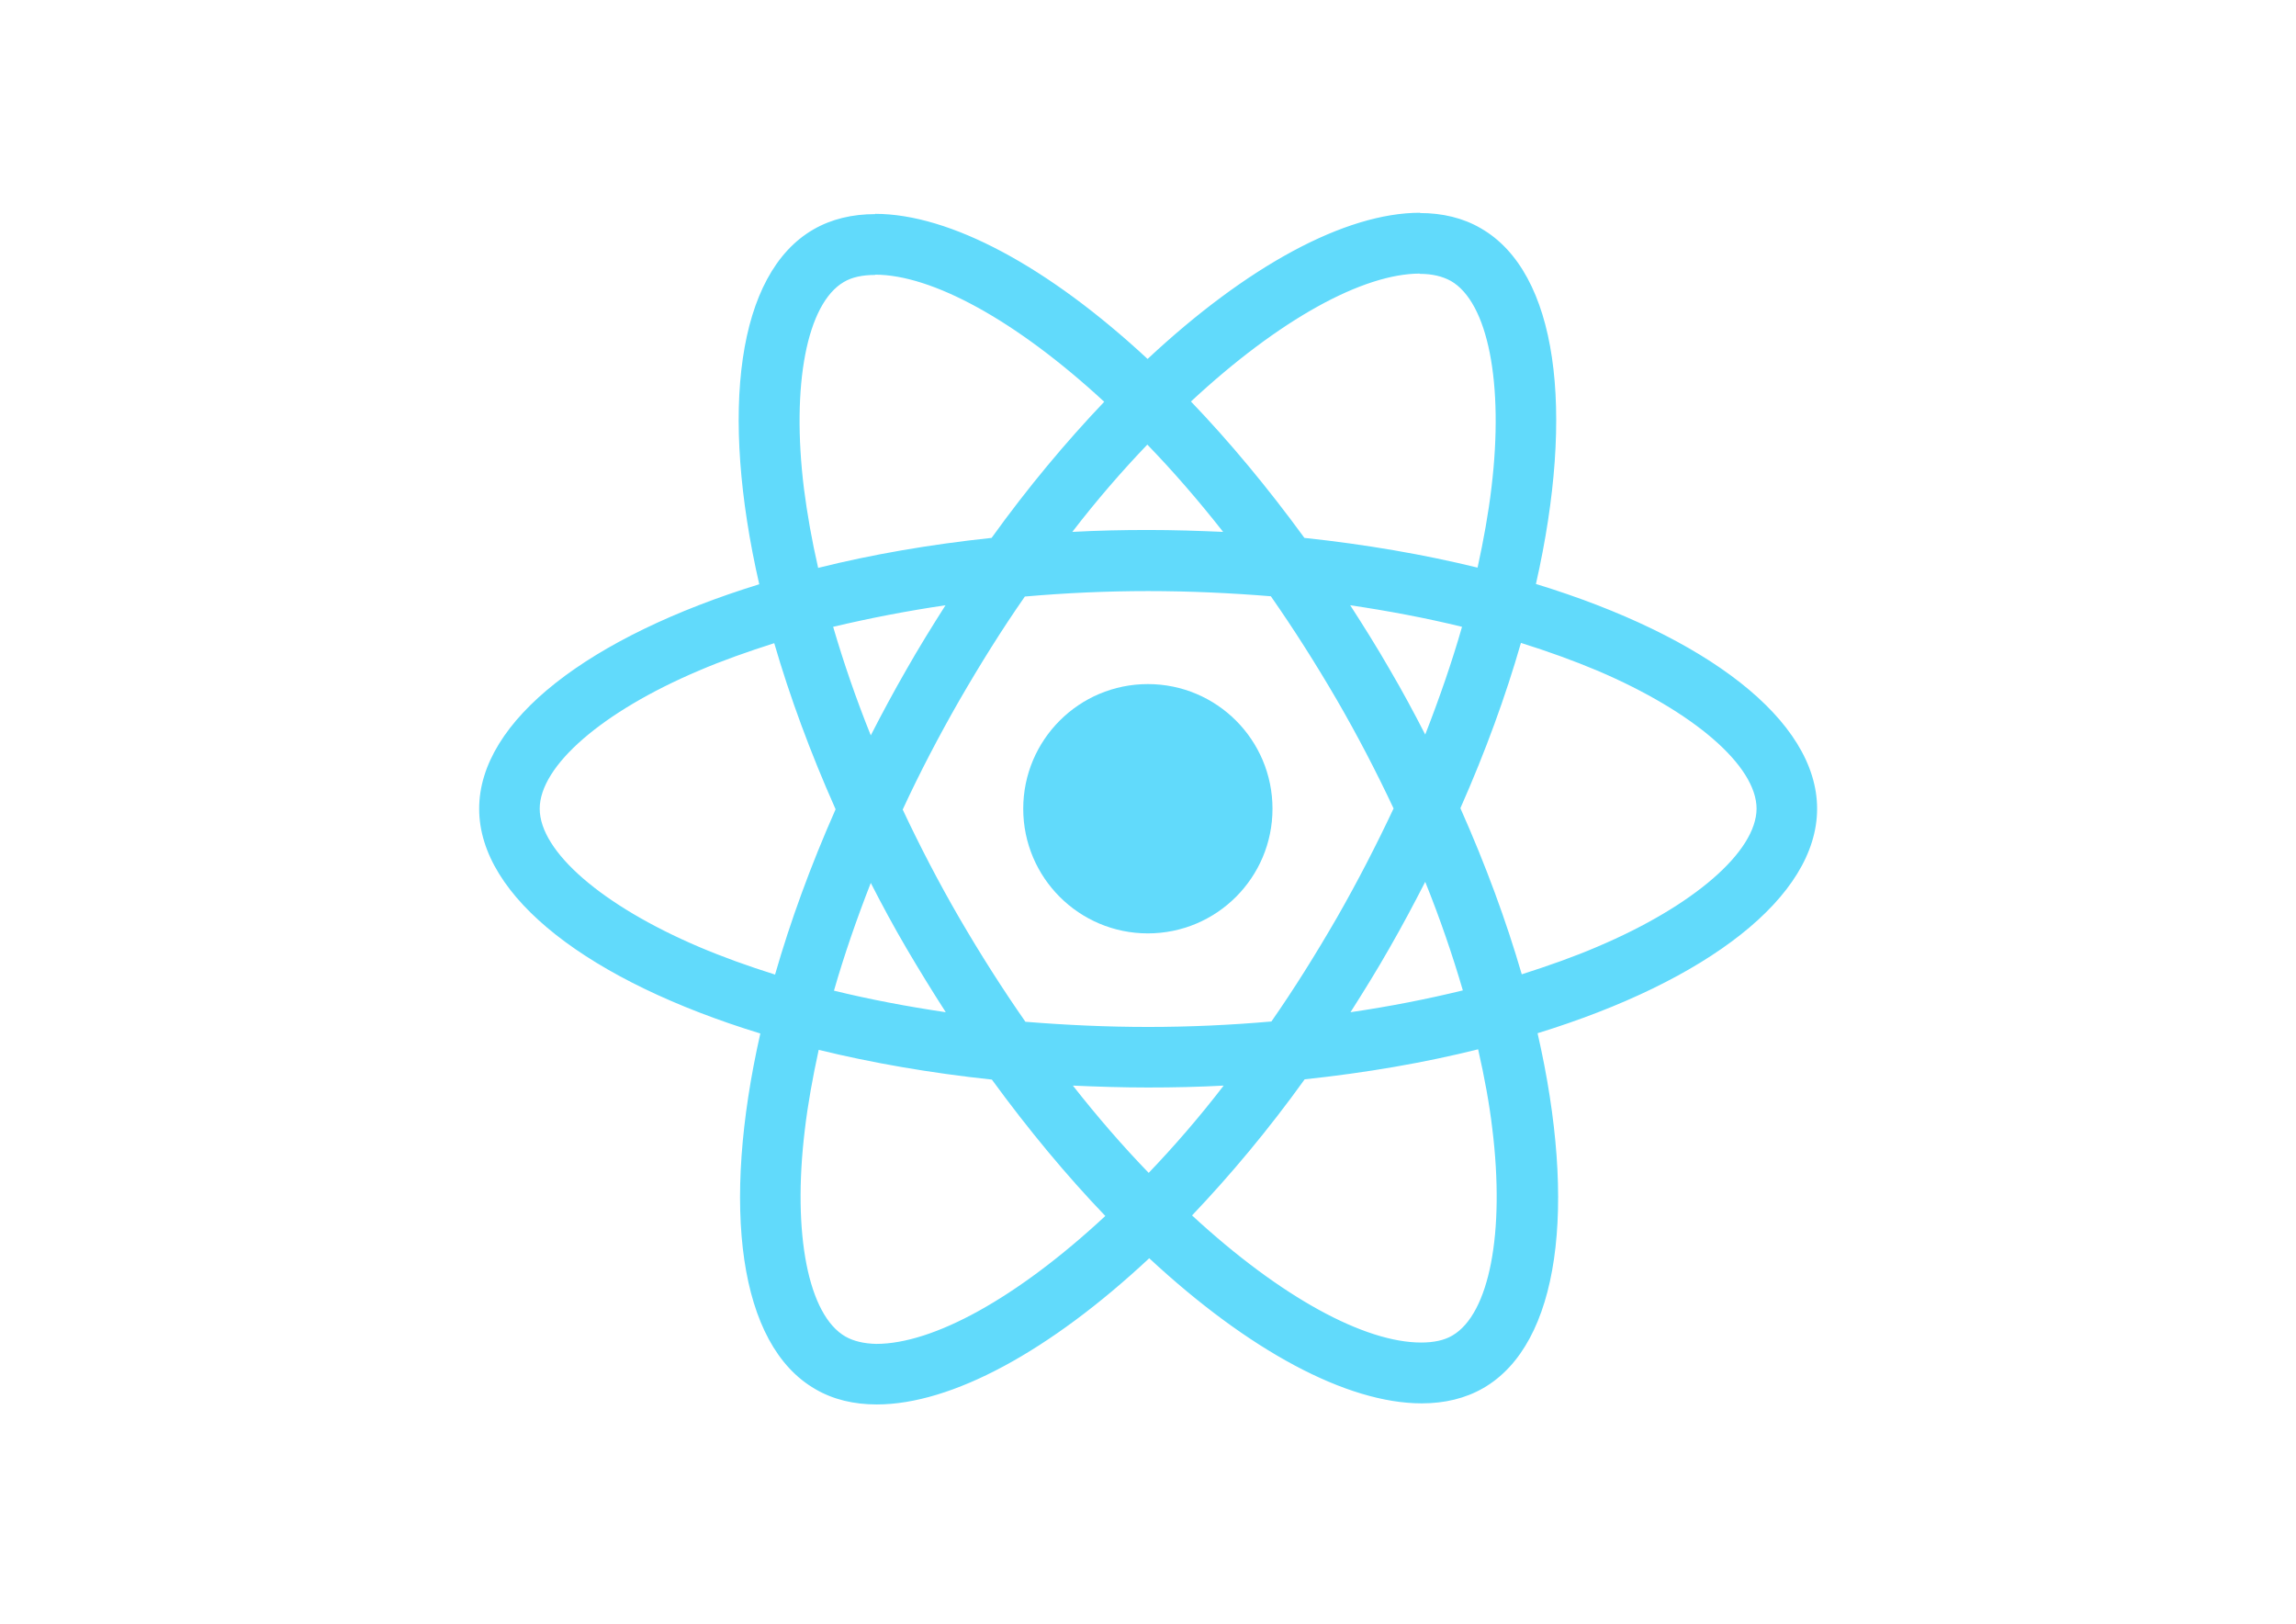
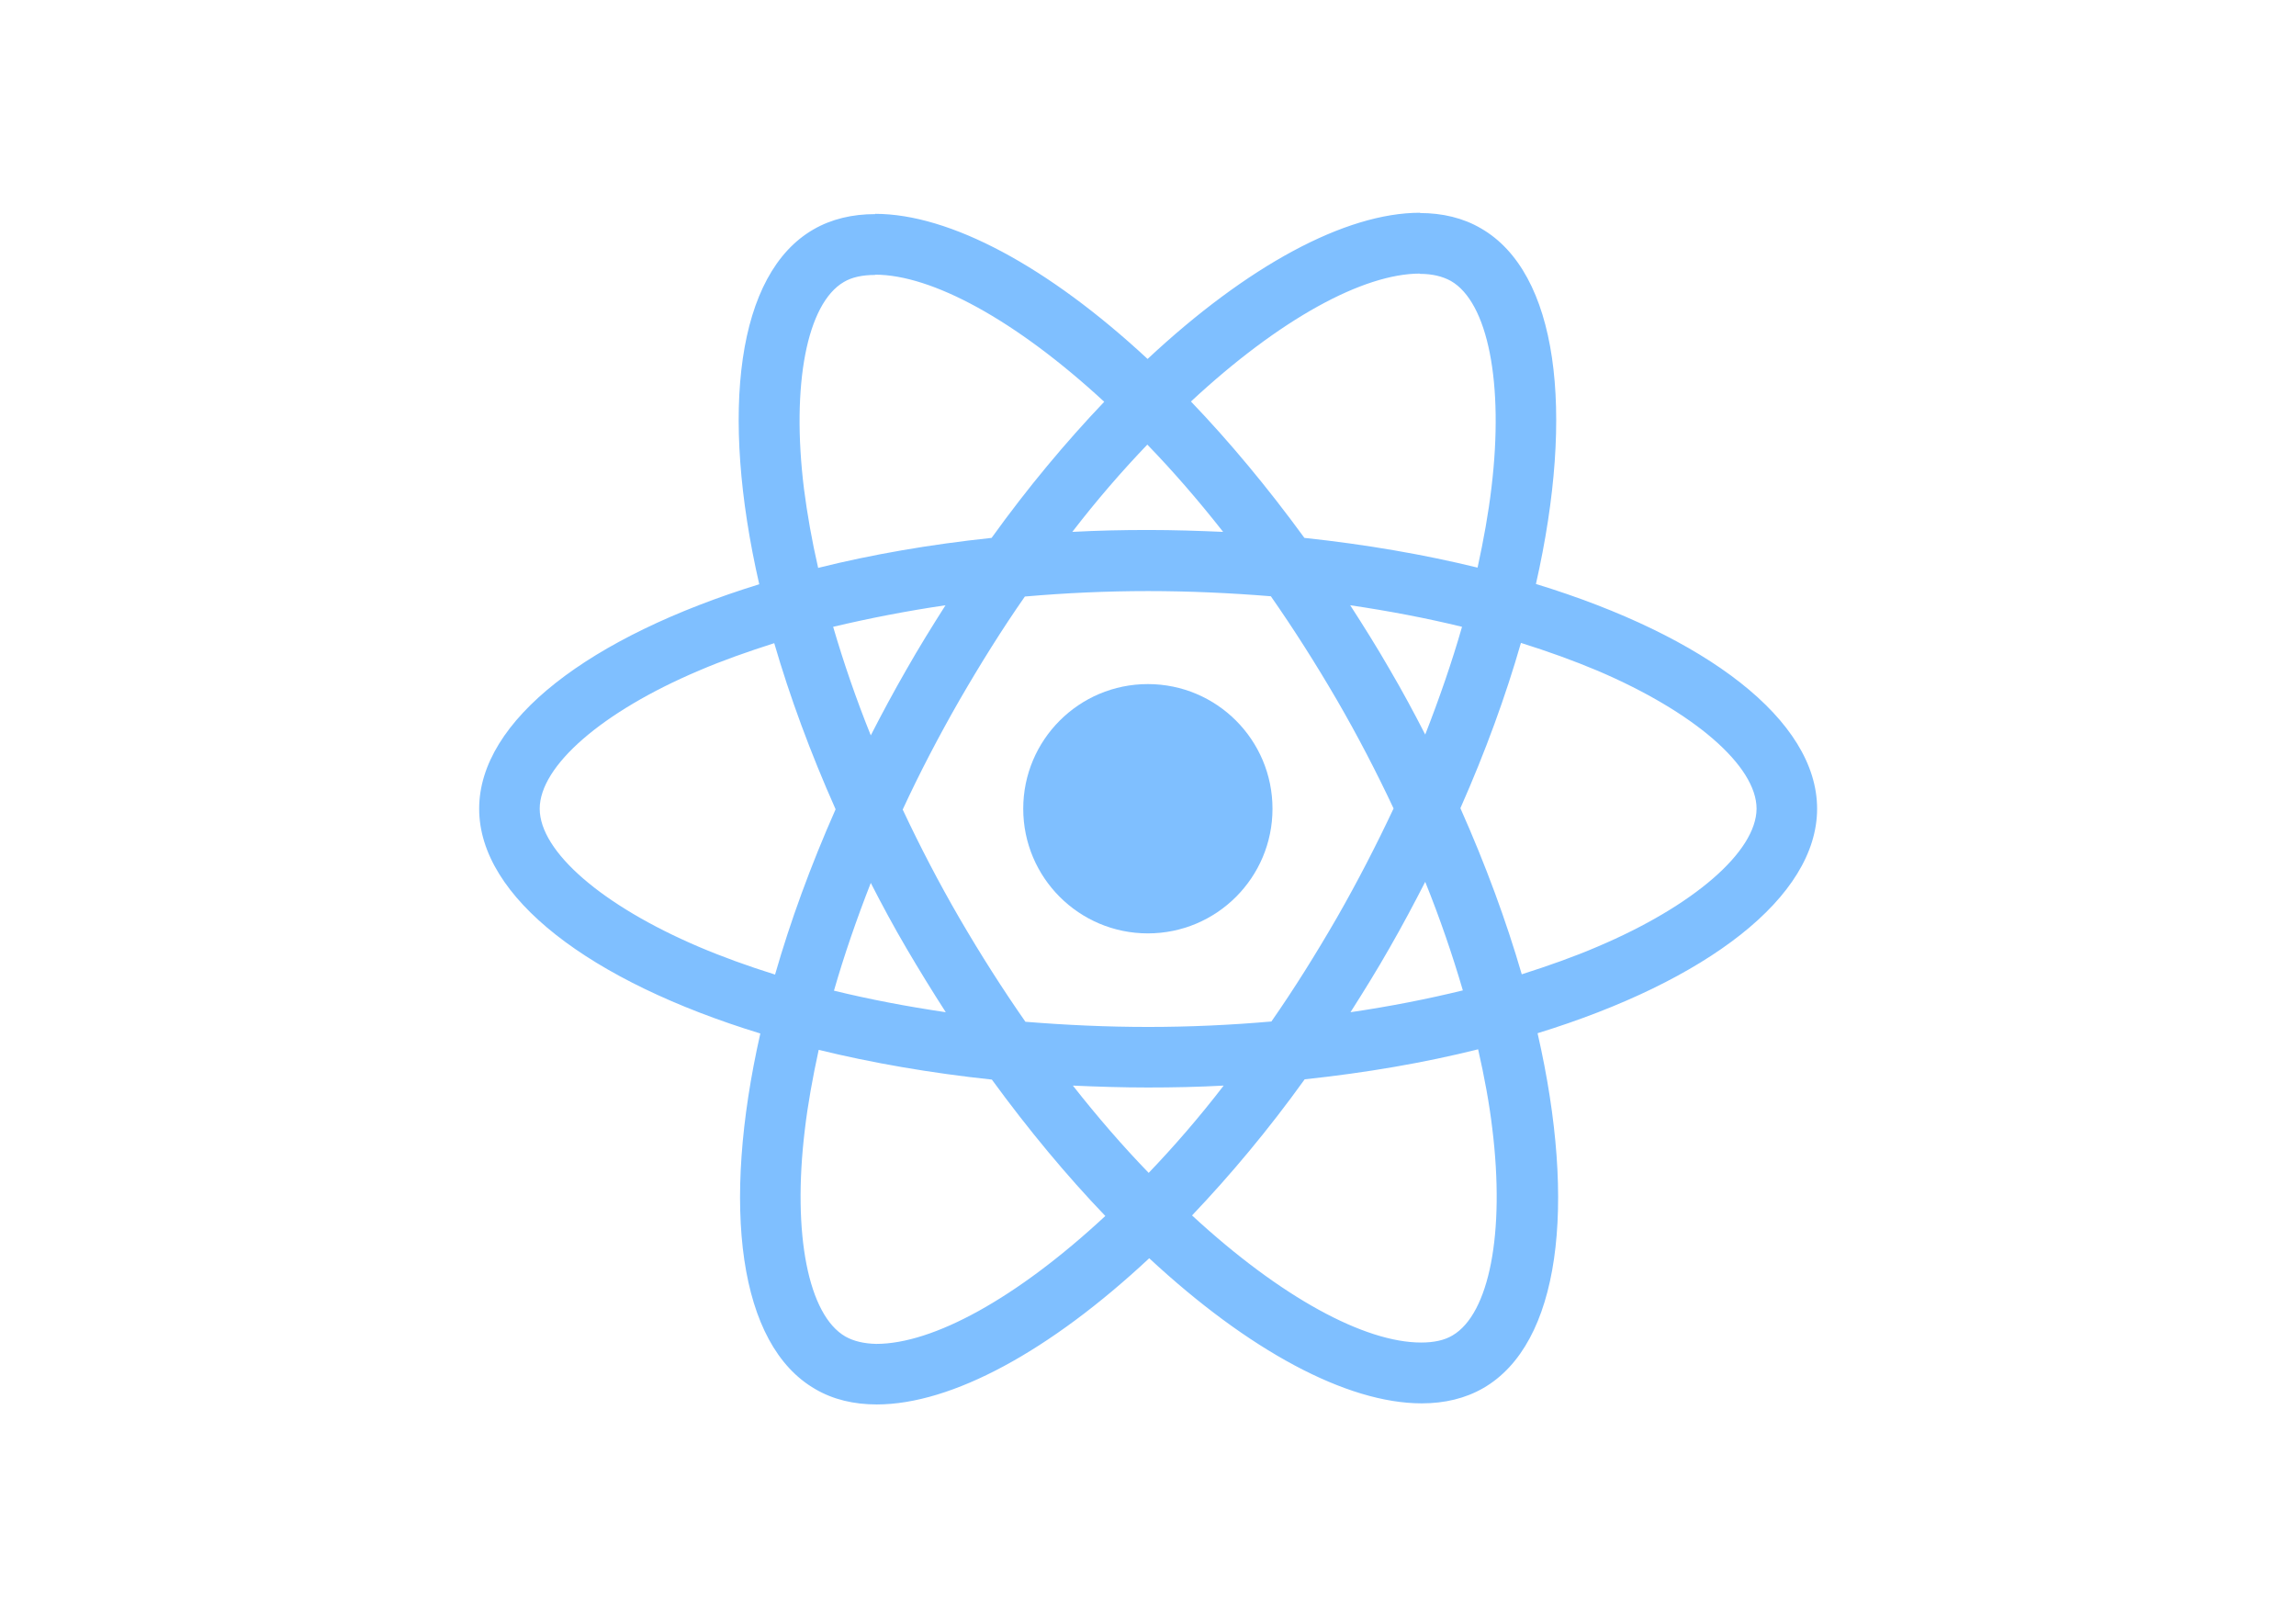
<svg xmlns="http://www.w3.org/2000/svg" viewBox="0 0 841.9 595.3">
-   <g fill="#61DAFB">
+   <g fill="#7FBFFF">
    <path d="M666.3 296.5c0-32.5-40.7-63.3-103.1-82.4 14.4-63.6 8-114.2-20.2-130.4-6.5-3.8-14.1-5.6-22.4-5.6v22.3c4.6 0 8.3.9 11.4 2.6 13.6 7.8 19.5 37.5 14.9 75.7-1.1 9.4-2.9 19.3-5.1 29.4-19.6-4.8-41-8.5-63.5-10.9-13.5-18.5-27.5-35.3-41.6-50 32.6-30.3 63.2-46.9 84-46.9V78c-27.5 0-63.5 19.6-99.9 53.6-36.4-33.8-72.4-53.2-99.9-53.2v22.3c20.7 0 51.4 16.5 84 46.6-14 14.7-28 31.4-41.3 49.9-22.6 2.4-44 6.1-63.6 11-2.3-10-4-19.7-5.2-29-4.7-38.2 1.1-67.9 14.6-75.8 3-1.8 6.9-2.6 11.5-2.6V78.5c-8.4 0-16 1.8-22.6 5.6-28.1 16.2-34.4 66.7-19.9 130.1-62.2 19.2-102.7 49.9-102.7 82.3 0 32.5 40.7 63.3 103.1 82.4-14.4 63.6-8 114.2 20.2 130.4 6.5 3.8 14.1 5.6 22.5 5.6 27.5 0 63.5-19.6 99.9-53.6 36.4 33.8 72.4 53.2 99.9 53.2 8.4 0 16-1.8 22.6-5.6 28.1-16.2 34.4-66.7 19.9-130.1 62-19.1 102.5-49.9 102.5-82.3zm-130.2-66.7c-3.7 12.9-8.3 26.2-13.5 39.5-4.1-8-8.4-16-13.1-24-4.6-8-9.5-15.8-14.4-23.4 14.2 2.1 27.9 4.7 41 7.9zm-45.8 106.5c-7.8 13.5-15.8 26.3-24.1 38.2-14.9 1.3-30 2-45.2 2-15.1 0-30.2-.7-45-1.9-8.3-11.9-16.4-24.6-24.2-38-7.6-13.1-14.5-26.4-20.8-39.8 6.2-13.4 13.2-26.8 20.7-39.9 7.8-13.5 15.8-26.3 24.1-38.2 14.9-1.3 30-2 45.2-2 15.1 0 30.2.7 45 1.9 8.3 11.9 16.4 24.6 24.2 38 7.6 13.1 14.5 26.4 20.8 39.8-6.3 13.4-13.2 26.8-20.7 39.9zm32.3-13c5.4 13.4 10 26.8 13.8 39.8-13.1 3.2-26.9 5.9-41.2 8 4.9-7.7 9.8-15.6 14.4-23.7 4.6-8 8.9-16.1 13-24.1zM421.2 430c-9.3-9.6-18.6-20.3-27.8-32 9 .4 18.2.7 27.5.7 9.4 0 18.7-.2 27.8-.7-9 11.7-18.3 22.4-27.5 32zm-74.4-58.9c-14.2-2.1-27.9-4.7-41-7.9 3.7-12.9 8.3-26.2 13.5-39.5 4.1 8 8.4 16 13.1 24 4.7 8 9.5 15.8 14.4 23.4zM420.7 163c9.3 9.6 18.6 20.3 27.8 32-9-.4-18.2-.7-27.5-.7-9.4 0-18.7.2-27.8.7 9-11.7 18.3-22.4 27.5-32zm-74 58.9c-4.9 7.7-9.8 15.6-14.4 23.7-4.6 8-8.9 16-13 24-5.4-13.4-10-26.8-13.8-39.8 13.1-3.1 26.9-5.8 41.2-7.9zm-90.5 125.2c-35.4-15.1-58.3-34.9-58.3-50.6 0-15.7 22.9-35.6 58.3-50.6 8.6-3.7 18-7 27.7-10.1 5.7 19.6 13.2 40 22.5 60.9-9.2 20.8-16.6 41.1-22.2 60.6-9.9-3.1-19.3-6.5-28-10.2zM310 490c-13.6-7.8-19.5-37.5-14.9-75.7 1.1-9.4 2.9-19.3 5.1-29.4 19.6 4.8 41 8.5 63.5 10.9 13.5 18.5 27.5 35.3 41.6 50-32.6 30.3-63.2 46.9-84 46.9-4.5-.1-8.3-1-11.3-2.7zm237.2-76.2c4.7 38.2-1.1 67.9-14.6 75.8-3 1.8-6.9 2.6-11.5 2.6-20.7 0-51.4-16.5-84-46.6 14-14.7 28-31.4 41.3-49.9 22.6-2.4 44-6.1 63.6-11 2.3 10.1 4.1 19.8 5.2 29.1zm38.5-66.7c-8.6 3.7-18 7-27.7 10.1-5.7-19.6-13.2-40-22.5-60.9 9.2-20.8 16.6-41.1 22.2-60.6 9.9 3.1 19.3 6.5 28.1 10.2 35.4 15.1 58.3 34.9 58.3 50.6-.1 15.7-23 35.6-58.4 50.6zM320.8 78.4z" />
    <circle cx="420.9" cy="296.5" r="45.7" />
    <path d="M520.5 78.1z" />
  </g>
</svg>
